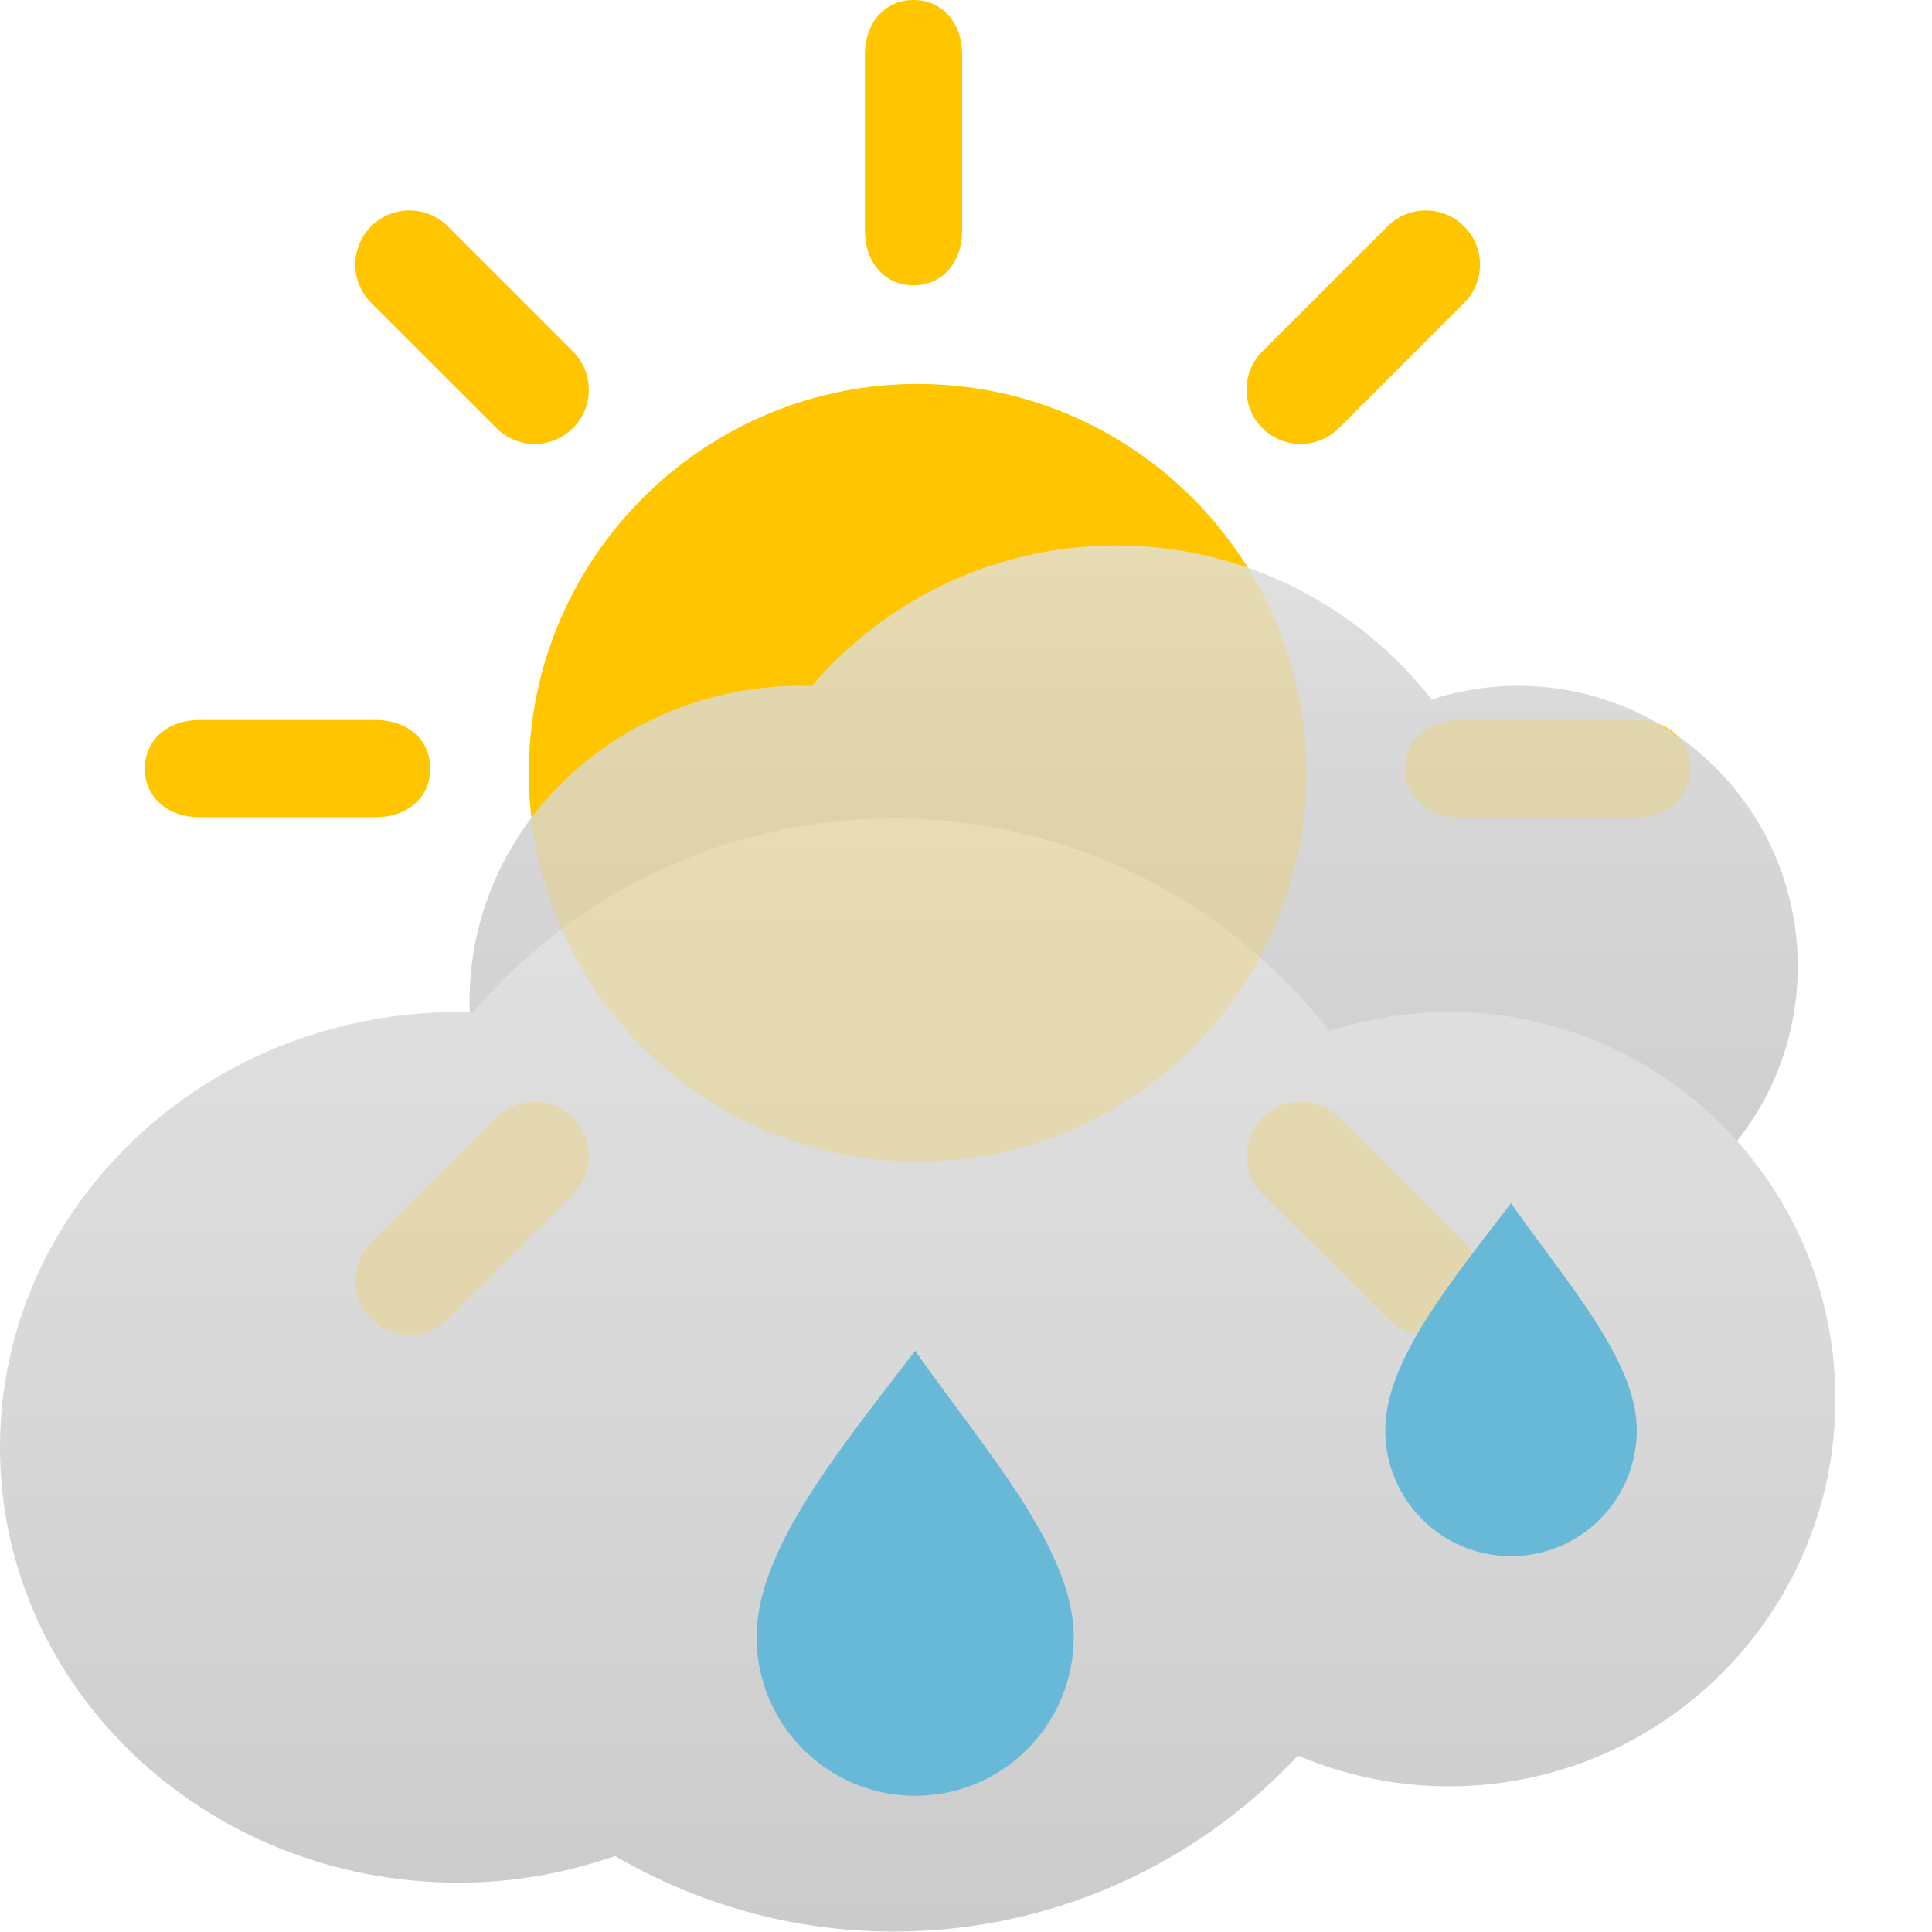
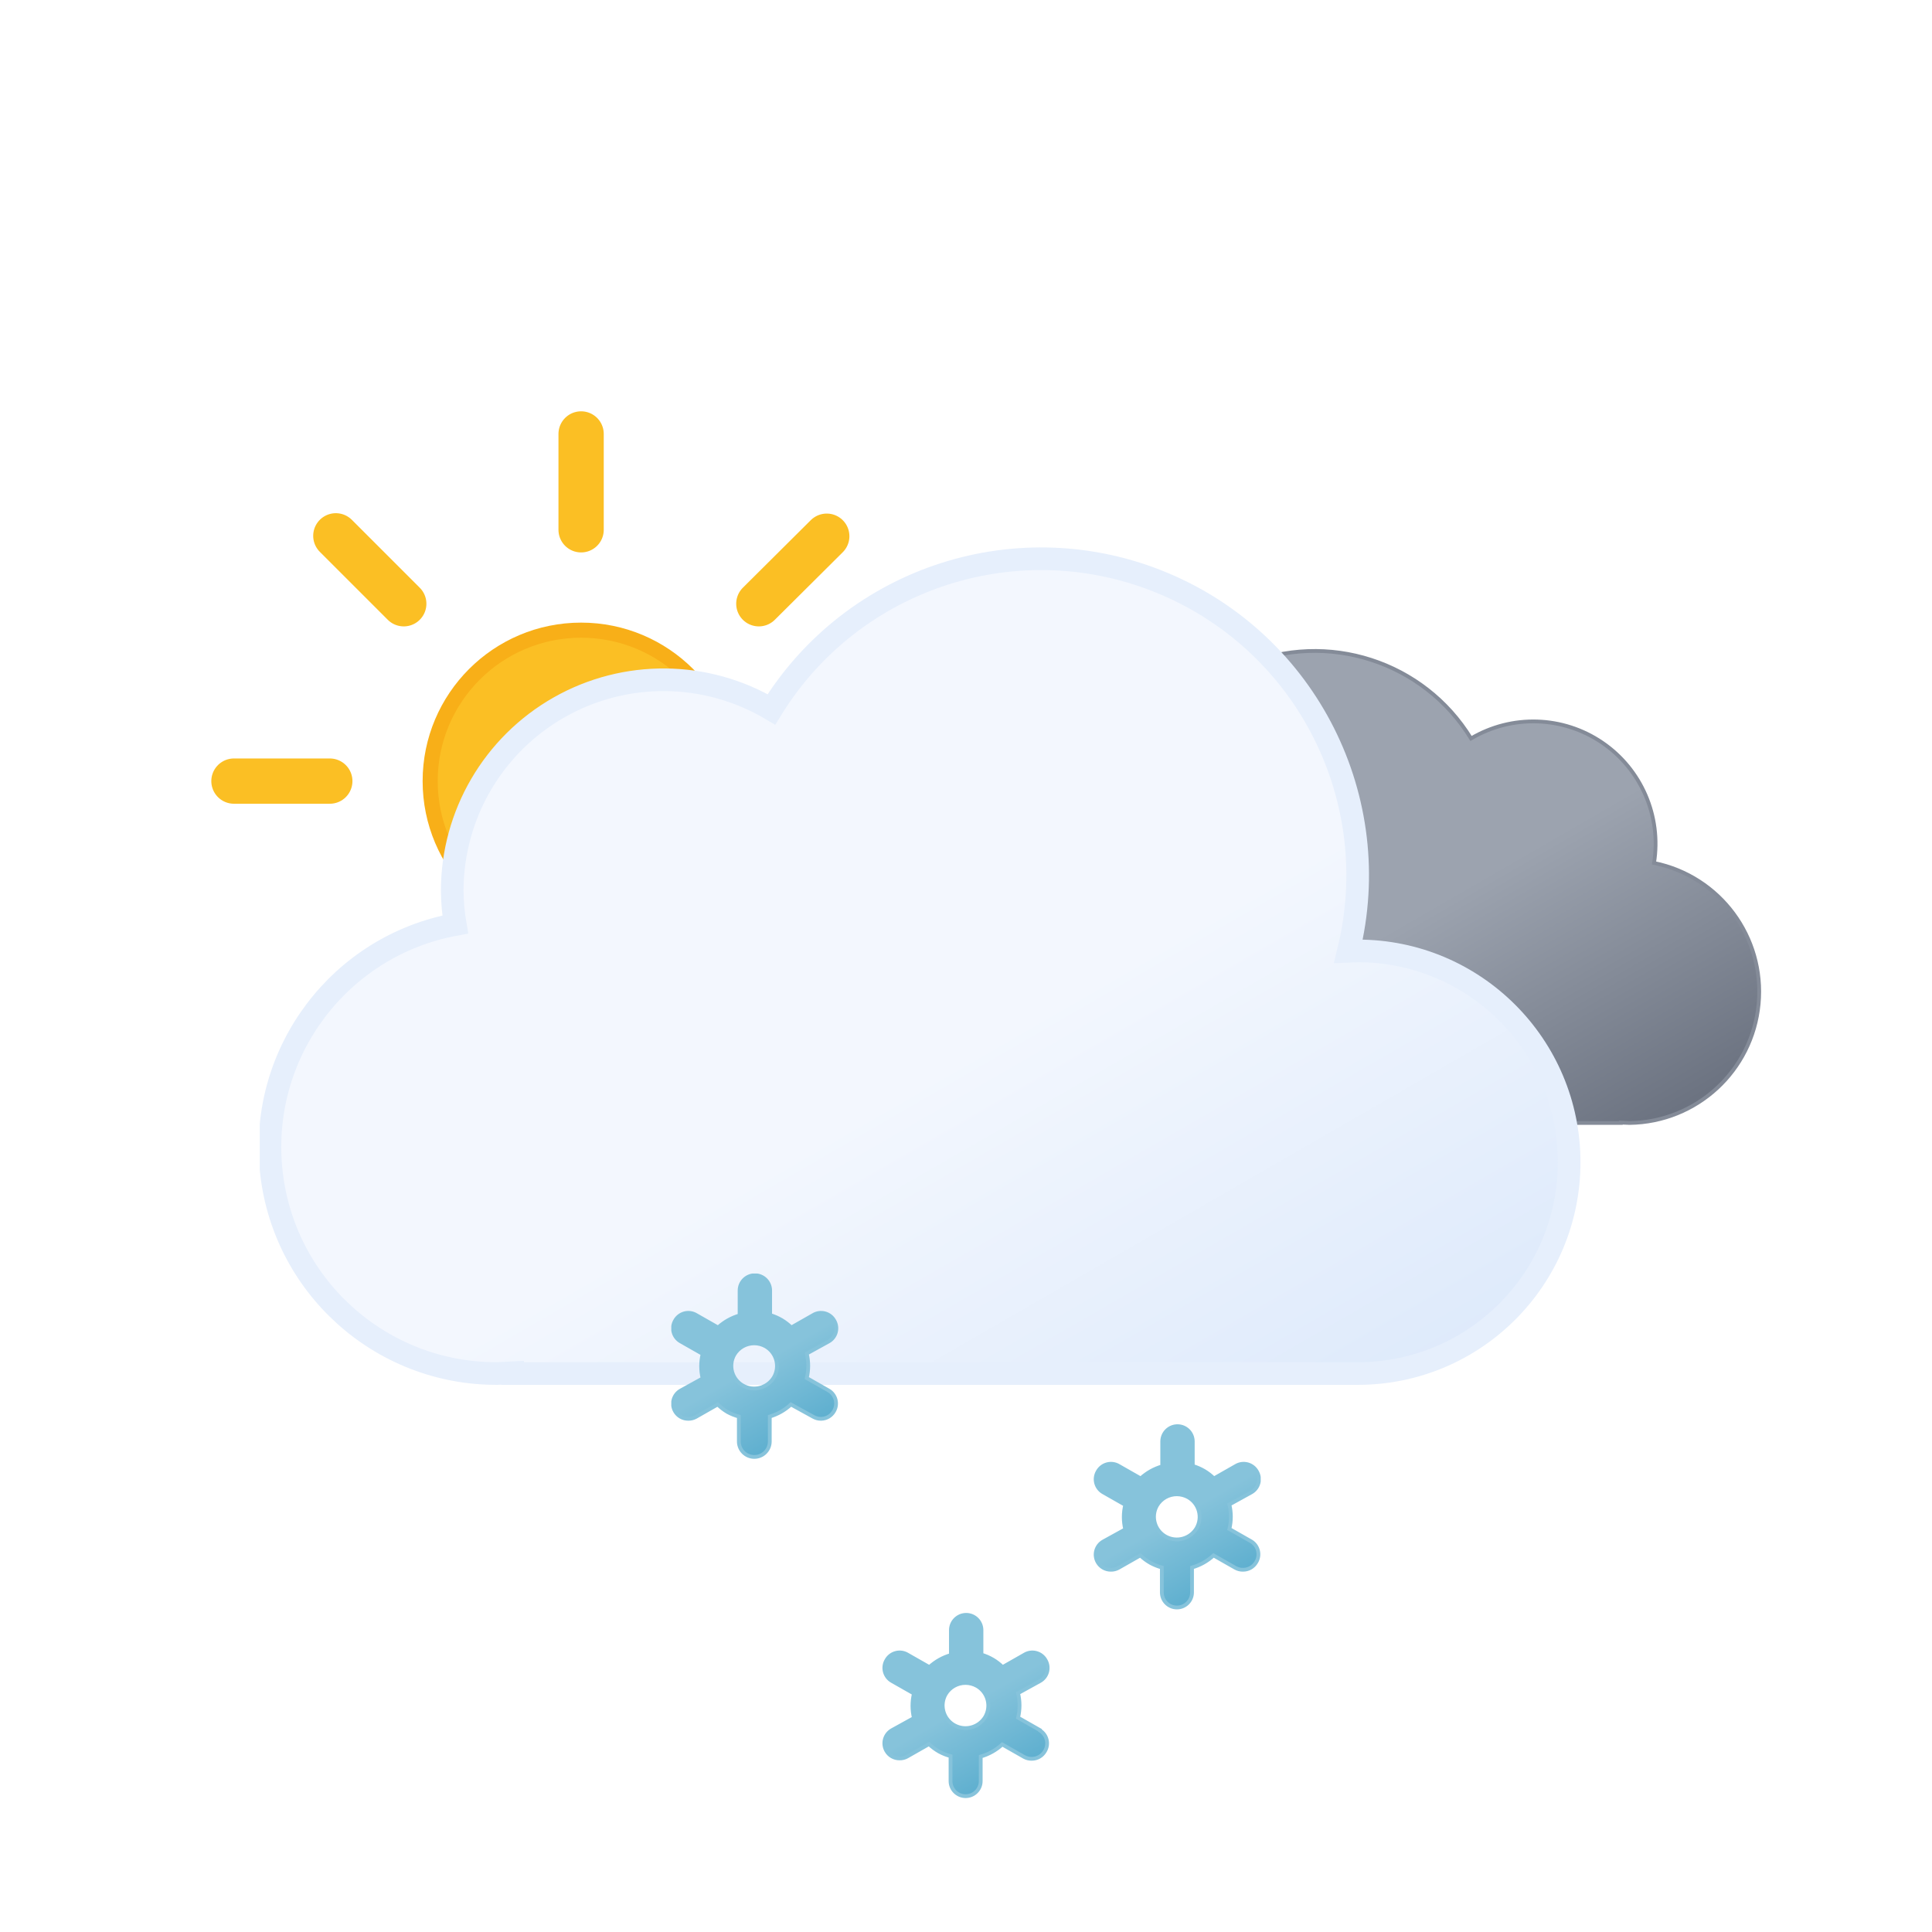
- <svg xmlns="http://www.w3.org/2000/svg" viewBox="0 0 40 40">
-   <linearGradient id="wolke-hell" gradientTransform="matrix(27.28 0 0 -16.564 43135.635 -528.0392)" gradientUnits="userSpaceOnUse" x1="-1580.358" x2="-1580.358" y1="-33.566" y2="-32.558">
-     <stop offset="0" stop-color="#cbcbcb" />
-     <stop offset=".75" stop-color="#d8d8d8" />
-     <stop offset="1" stop-color="#e1e1e1" />
-   </linearGradient>
-   <linearGradient id="wolke-hell-2" gradientUnits="userSpaceOnUse" x1="19" x2="19" y1="39.991" y2="16.944">
-     <stop offset="0" stop-color="#cbcbcb" />
-     <stop offset=".485" stop-color="#d8d8d8" />
-     <stop offset="1" stop-color="#e1e1e1" />
-   </linearGradient>
-   <path d="m27.721 8.862c-.438.438-1.147.438-1.585 0s-.438-1.147 0-1.585l2.591-2.591c.439-.438 1.149-.438 1.585 0 .44.438.441 1.147 0 1.585zm-8.722 15.188c-4.438 0-8.05-3.613-8.05-8.05 0-4.439 3.612-8.05 8.05-8.05 4.439 0 8.05 3.612 8.05 8.05 0 4.437-3.611 8.05-8.05 8.05zm-8.722-15.188-2.592-2.591c-.438-.438-.438-1.147 0-1.585.438-.438 1.148-.438 1.586 0l2.591 2.591c.438.438.438 1.147 0 1.585-.438.438-1.148.438-1.586 0zm.001 14.275c.438-.439 1.149-.438 1.586 0s.438 1.147 0 1.584l-2.591 2.593c-.438.439-1.148.439-1.585 0-.438-.438-.438-1.147 0-1.587zm17.443-.002 2.591 2.592c.441.438.441 1.146 0 1.584-.436.439-1.145.439-1.585 0l-2.591-2.59c-.438-.438-.438-1.148 0-1.586.44-.438 1.147-.438 1.585 0zm-7.802-18.349c0 .619-.387 1.121-1.006 1.121-.619-.001-1.005-.502-1.005-1.121v-3.664c0-.62.387-1.122 1.005-1.122s1.006.502 1.006 1.122zm-12.133 12.133h-3.665c-.619 0-1.121-.388-1.121-1.005 0-.622.502-1.006 1.121-1.006h3.665c.62 0 1.121.384 1.121 1.006 0 .618-.501 1.005-1.121 1.005zm22.428-2.011h3.663c.621 0 1.123.384 1.123 1.006 0 .618-.502 1.005-1.123 1.005h-3.663c-.62 0-1.122-.388-1.122-1.005 0-.622.501-1.006 1.122-1.006z" fill="#ffc600" />
-   <path d="m31.43 14.198c-.626 0-1.224.102-1.788.284-1.523-1.939-3.881-3.189-6.532-3.189-2.524 0-4.785 1.133-6.309 2.916-.071-.002-.138-.01-.209-.01-3.795 0-6.87 2.922-6.87 6.529 0 3.607 3.075 6.531 6.87 6.531.825 0 1.614-.146 2.347-.398 1.227.717 2.648 1.133 4.171 1.133 2.391 0 4.541-1.02 6.061-2.64.693.298 1.457.462 2.261.462 3.201 0 5.789-2.6 5.789-5.808-.002-3.211-2.592-5.809-5.791-5.809z" fill="url(#wolke-hell)" />
-   <path d="m30 20.952c-.863 0-1.691.141-2.471.394-2.106-2.678-5.363-4.402-9.029-4.402-3.489 0-6.609 1.564-8.718 4.022-.097-.002-.191-.014-.288-.014-5.244 0-9.494 4.036-9.494 9.013 0 4.979 4.25 9.014 9.494 9.014 1.14 0 2.228-.201 3.241-.552 1.697.989 3.662 1.564 5.765 1.564 3.307 0 6.275-1.405 8.374-3.642.96.406 2.017.635 3.126.635 4.419 0 8-3.59 8-8.019 0-4.426-3.581-8.014-8-8.014z" fill="url(#wolke-hell-2)" />
-   <path d="m27.721 8.862c-.438.438-1.147.438-1.585 0s-.438-1.147 0-1.585l2.591-2.591c.439-.438 1.149-.438 1.585 0 .44.438.441 1.147 0 1.585zm-8.722 15.188c-4.438 0-8.05-3.613-8.05-8.05 0-4.439 3.612-8.05 8.05-8.05 4.439 0 8.05 3.612 8.05 8.05 0 4.437-3.611 8.05-8.05 8.05zm-8.722-15.188-2.592-2.591c-.438-.438-.438-1.147 0-1.585.438-.438 1.148-.438 1.586 0l2.591 2.591c.438.438.438 1.147 0 1.585-.438.438-1.148.438-1.586 0zm.001 14.275c.438-.439 1.149-.438 1.586 0s.438 1.147 0 1.584l-2.591 2.593c-.438.439-1.148.439-1.585 0-.438-.438-.438-1.147 0-1.587zm17.443-.002 2.591 2.592c.441.438.441 1.146 0 1.584-.436.439-1.145.439-1.585 0l-2.591-2.59c-.438-.438-.438-1.148 0-1.586.44-.438 1.147-.438 1.585 0zm-7.802-18.349c0 .619-.387 1.121-1.006 1.121-.619-.001-1.005-.502-1.005-1.121v-3.664c0-.62.387-1.122 1.005-1.122s1.006.502 1.006 1.122zm-12.133 12.133h-3.665c-.619 0-1.121-.388-1.121-1.005 0-.622.502-1.006 1.121-1.006h3.665c.62 0 1.121.384 1.121 1.006 0 .618-.501 1.005-1.121 1.005zm22.428-2.011h3.663c.621 0 1.123.384 1.123 1.006 0 .618-.502 1.005-1.123 1.005h-3.663c-.62 0-1.122-.388-1.122-1.005 0-.622.501-1.006 1.122-1.006z" fill="#ffc600" opacity=".2" />
-   <path d="m31.284 32.219c-1.438 0-2.604-1.169-2.604-2.611 0-1.439 1.385-3.1 2.604-4.696 1.155 1.647 2.604 3.257 2.604 4.696 0 1.442-1.166 2.611-2.604 2.611zm-12.336 4.961c-1.813 0-3.284-1.474-3.284-3.291 0-1.818 1.745-3.908 3.284-5.923 1.456 2.078 3.282 4.105 3.282 5.923 0 1.817-1.469 3.291-3.282 3.291z" fill="#68b9d8" />
+ <svg xmlns="http://www.w3.org/2000/svg" xmlns:xlink="http://www.w3.org/1999/xlink" viewBox="0 0 512 512">
+   <defs>
+     <linearGradient id="a" x1="99.5" x2="232.6" y1="30.7" y2="261.4" gradientUnits="userSpaceOnUse">
+       <stop offset="0" stop-color="#f3f7fe" />
+       <stop offset=".5" stop-color="#f3f7fe" />
+       <stop offset="1" stop-color="#deeafb" />
+     </linearGradient>
+     <linearGradient id="b" x1="52.7" x2="133.4" y1="9.6" y2="149.3" gradientUnits="userSpaceOnUse">
+       <stop offset="0" stop-color="#9ca3af" />
+       <stop offset=".5" stop-color="#9ca3af" />
+       <stop offset="1" stop-color="#6b7280" />
+     </linearGradient>
+     <linearGradient id="c" x1="11.4" x2="32.8" y1="5.9" y2="43.1" gradientUnits="userSpaceOnUse">
+       <stop offset="0" stop-color="#86c3db" />
+       <stop offset=".5" stop-color="#86c3db" />
+       <stop offset="1" stop-color="#5eafcf" />
+     </linearGradient>
+     <linearGradient xlink:href="#c" id="d" x1="67.4" x2="88.8" y1="95.9" y2="133.1" />
+     <linearGradient xlink:href="#c" id="e" x1="123.4" x2="144.8" y1="45.9" y2="83.1" />
+     <linearGradient id="f" x1="78" x2="118" y1="63.4" y2="132.7" gradientUnits="userSpaceOnUse">
+       <stop offset="0" stop-color="#fbbf24" />
+       <stop offset=".5" stop-color="#fbbf24" />
+       <stop offset="1" stop-color="#f59e0b" />
+     </linearGradient>
+     <symbol id="h" viewBox="0 0 196 196">
+       <circle cx="98" cy="98" r="40" fill="url(#f)" stroke="#f8af18" stroke-miterlimit="10" stroke-width="4" />
+       <path fill="none" stroke="#fbbf24" stroke-linecap="round" stroke-miterlimit="10" stroke-width="12" d="M98 31.4V6m0 184v-25.4M145.1 51l18-17.9M33 163l18-17.9M51 51 33 33m130.1 130.1-18-18M6 98h25.4M190 98h-25.4" />
+     </symbol>
+     <symbol id="j" viewBox="0 0 200.3 126.1">
+       <path fill="url(#b)" stroke="#848b98" stroke-miterlimit="10" d="M.5 93.2a32.4 32.4 0 0032.4 32.4h129.8v-.1l2.3.1a34.8 34.8 0 006.5-68.9 32.4 32.4 0 00-48.5-33 48.6 48.6 0 00-88.6 37.1h-1.5A32.4 32.4 0 00.5 93.1Z" />
+     </symbol>
+     <symbol id="k" viewBox="0 0 350 222">
+       <path fill="url(#a)" stroke="#e6effc" stroke-miterlimit="10" stroke-width="6" d="m291 107-2.5.1A83.9 83.9 0 00135.6 43 56 56 0 0051 91a56.6 56.6 0 00.8 9A60 60 0 0063 219l4-.2v.2h224a56 56 0 000-112Z" />
+     </symbol>
+     <symbol id="i" viewBox="0 0 398 222">
+       <use xlink:href="#j" width="200.3" height="126.1" transform="translate(198 27)" />
+       <use xlink:href="#k" width="350" height="222" />
+     </symbol>
+     <symbol id="g" viewBox="0 0 410.8 258">
+       <use xlink:href="#h" width="196" height="196" />
+       <use xlink:href="#i" width="398" height="222" transform="translate(12.84 36)" />
+     </symbol>
+     <symbol id="l" viewBox="0 0 156.2 139">
+       <path fill="url(#c)" stroke="#86c3db" stroke-miterlimit="10" d="m41.7 31-5.8-3.3a13.7 13.7 0 000-6.5l5.8-3.2a4 4 0 001.5-5.5 4 4 0 00-5.6-1.5l-5.8 3.3a13.6 13.6 0 00-2.6-2 13.8 13.8 0 00-3-1.3V4.5a4 4 0 00-8.1 0v6.6a14.3 14.3 0 00-5.7 3.2L6.6 11A4 4 0 001 12.5 4 4 0 002.5 18l5.8 3.3a13.7 13.7 0 000 6.5L2.5 31A4 4 0 001 36.5a4 4 0 003.5 2 4 4 0 002-.5l5.8-3.3a13.6 13.6 0 002.6 2 13.8 13.8 0 003 1.2v6.6a4 4 0 008.2 0v-6.6a14.2 14.2 0 005.6-3.2l6 3.3a4 4 0 002 .5 4 4 0 003.4-2 4 4 0 00-1.4-5.5ZM19 29.7a6 6 0 01-2.3-8.2 6.1 6.1 0 015.3-3 6.2 6.2 0 013 .8 6 6 0 012.2 8.2 6.1 6.1 0 01-8.2 2.2Z" />
+       <path fill="url(#d)" stroke="#86c3db" stroke-miterlimit="10" d="m97.7 121-5.8-3.3a13.7 13.7 0 000-6.5l5.8-3.2a4 4 0 001.5-5.5 4 4 0 00-5.6-1.5l-5.8 3.3a13.6 13.6 0 00-2.6-2 13.8 13.8 0 00-3-1.3v-6.5a4 4 0 00-8.1 0v6.6a14.3 14.3 0 00-5.7 3.2l-5.8-3.3a4 4 0 00-5.6 1.5 4 4 0 001.5 5.5l5.8 3.3a13.7 13.7 0 000 6.5l-5.8 3.2a4 4 0 00-1.5 5.5 4 4 0 003.5 2 4 4 0 002-.5l5.8-3.3a13.6 13.6 0 002.7 2 13.8 13.8 0 003 1.2v6.6a4 4 0 008 0V128a14.2 14.2 0 005.7-3.2l5.8 3.3a4 4 0 002 .5 4 4 0 003.5-2 4 4 0 00-1.3-5.5ZM75 119.7a6 6 0 01-2.3-8.2 6.1 6.1 0 015.3-3 6.2 6.2 0 013 .8 6 6 0 012.2 8.2 6.1 6.1 0 01-8.2 2.2Z" />
+       <path fill="url(#e)" stroke="#86c3db" stroke-miterlimit="10" d="m153.7 71-5.8-3.3a13.7 13.7 0 000-6.5l5.8-3.2a4 4 0 001.5-5.5 4 4 0 00-5.6-1.5l-5.8 3.3a13.6 13.6 0 00-2.6-2 13.8 13.8 0 00-3-1.3v-6.5a4 4 0 00-8.1 0v6.6a14.3 14.3 0 00-5.7 3.2l-5.8-3.3a4 4 0 00-5.6 1.5 4 4 0 001.5 5.5l5.8 3.3a13.7 13.7 0 000 6.5l-5.8 3.2a4 4 0 00-1.5 5.5 4 4 0 003.5 2 4 4 0 002-.5l5.8-3.3a13.6 13.6 0 002.7 2 13.8 13.8 0 003 1.2v6.6a4 4 0 008 0v-6.6a14.2 14.2 0 005.7-3.2l5.8 3.3a4 4 0 002 .5 4 4 0 003.5-2 4 4 0 00-1.3-5.5ZM131 69.7a6 6 0 01-2.3-8.2 6.1 6.1 0 015.3-3 6.2 6.2 0 013 .8 6 6 0 012.2 8.2 6.1 6.1 0 01-8.2 2.2Z" />
+     </symbol>
+   </defs>
+   <use xlink:href="#g" width="410.8" height="258" transform="translate(56 109)" />
+   <use xlink:href="#l" width="156.2" height="139" transform="translate(177.9 337.5)" />
</svg>
